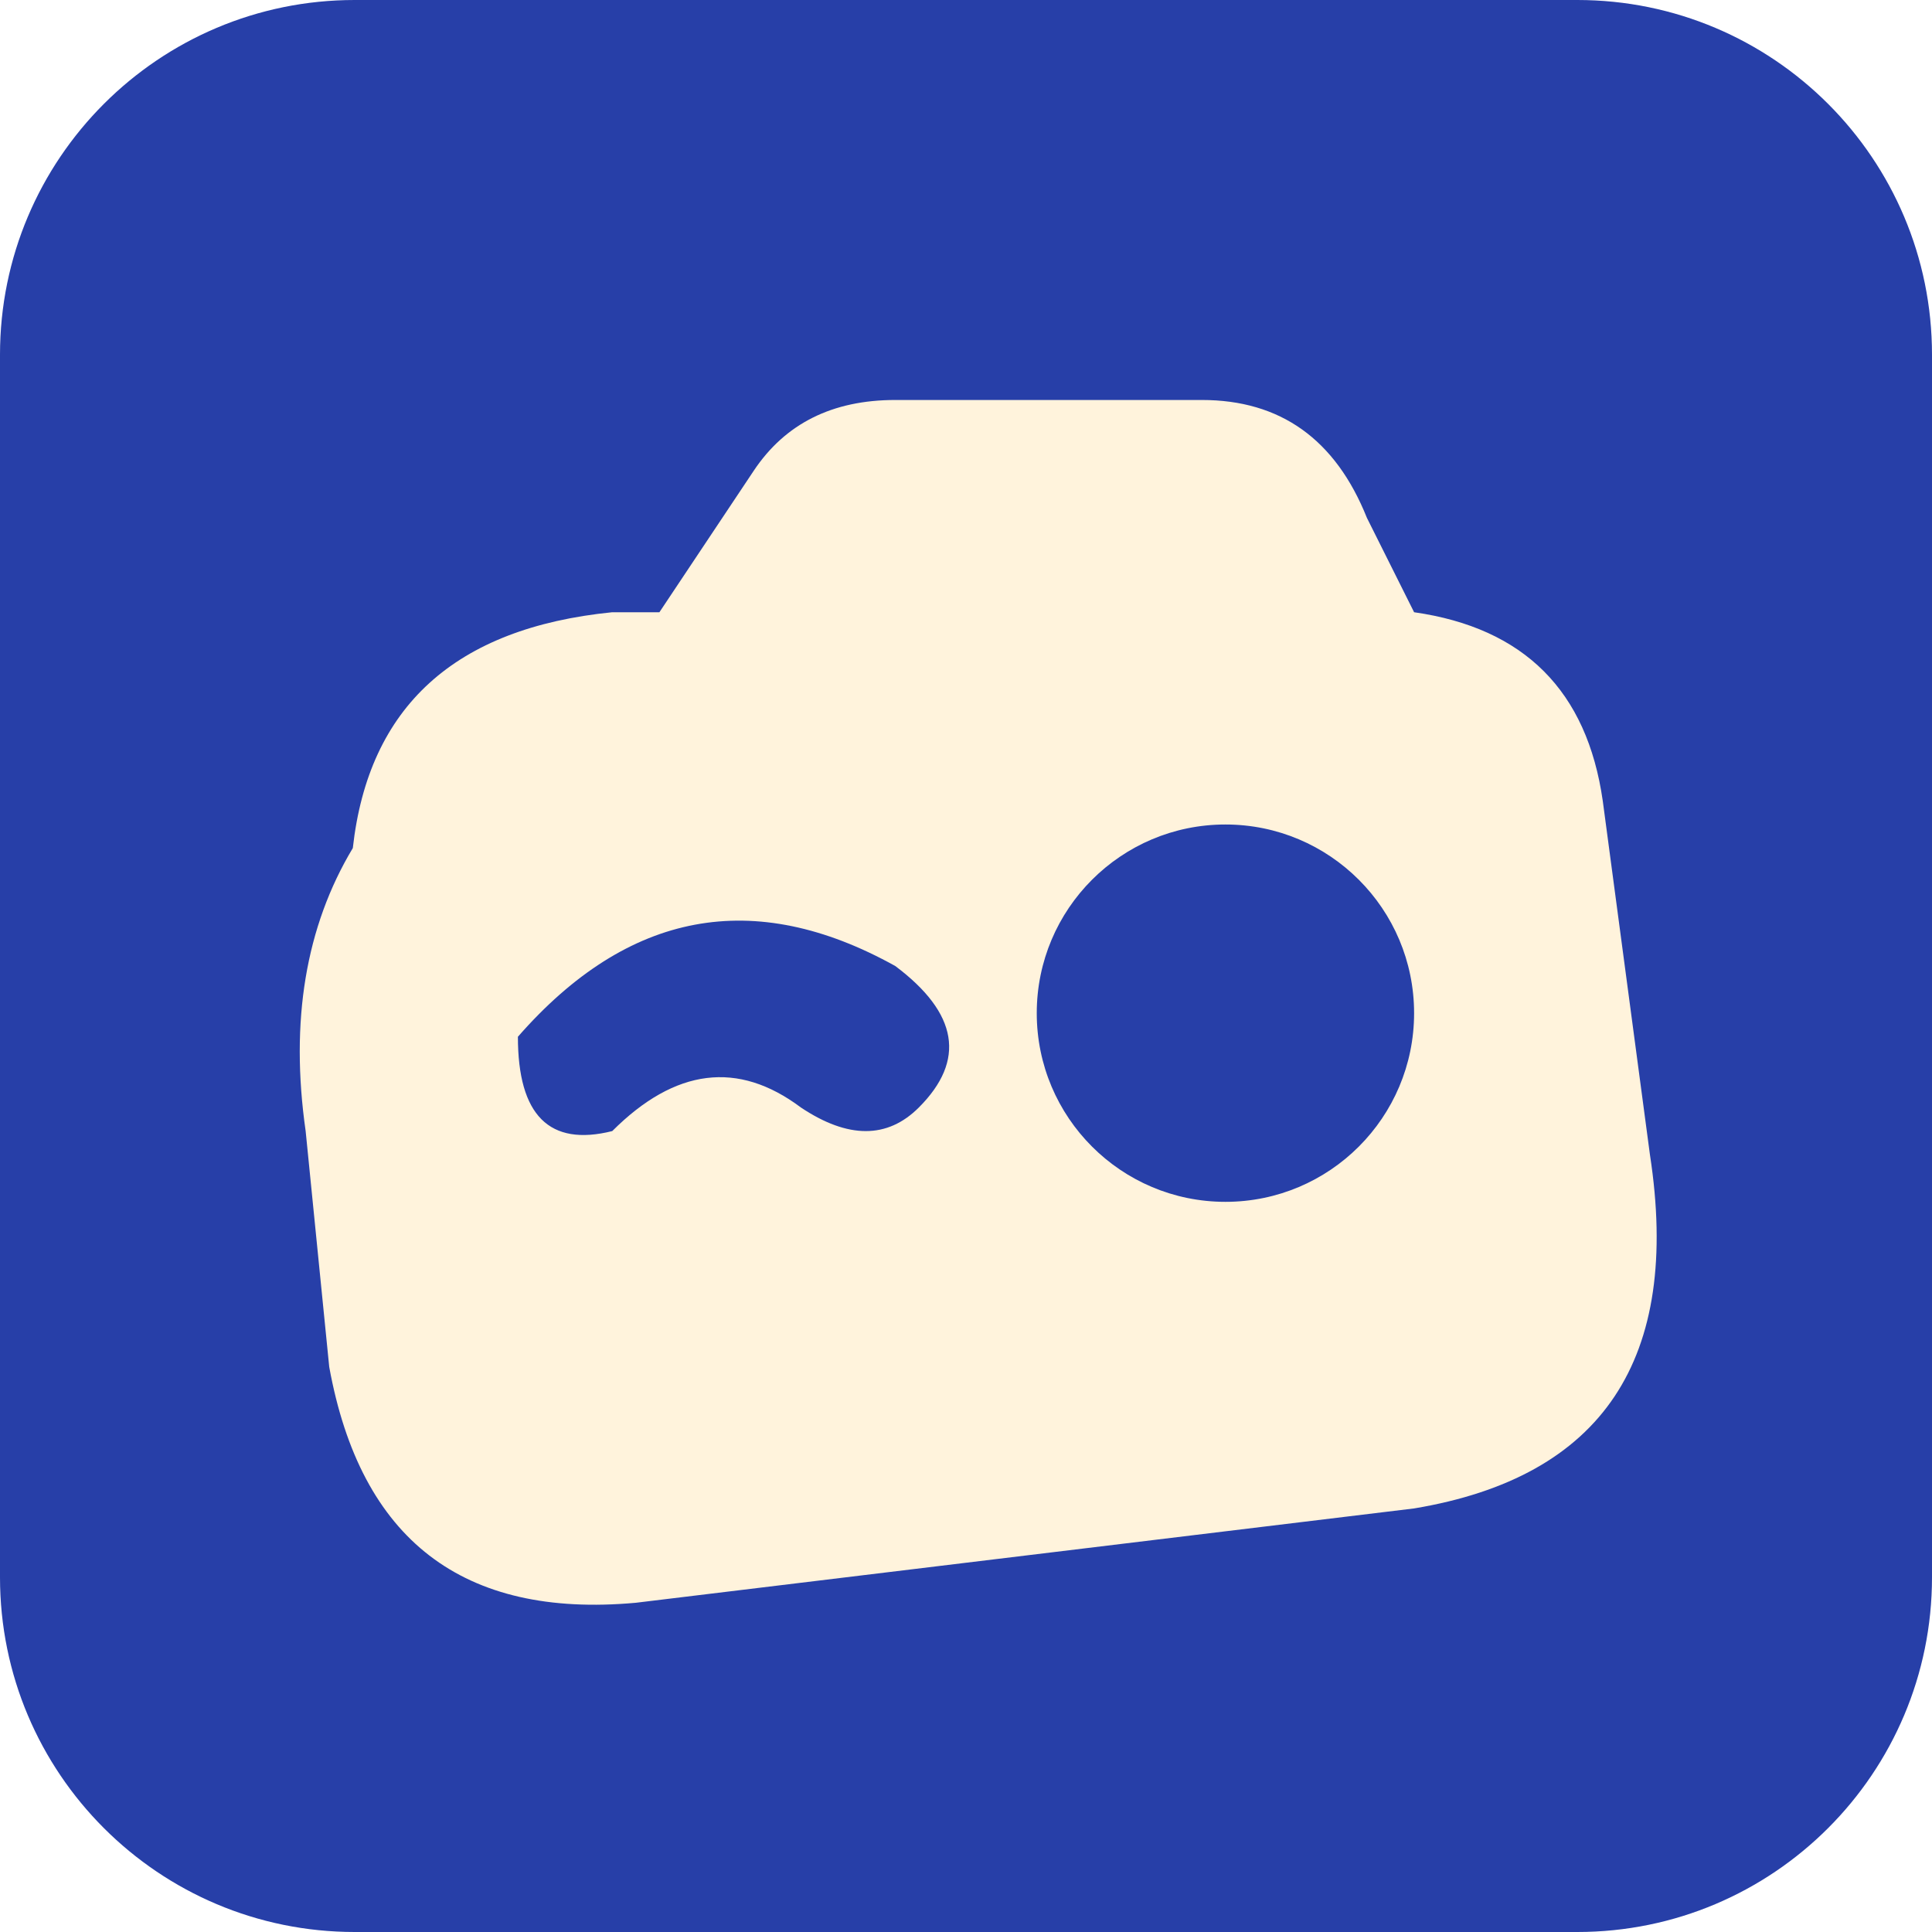
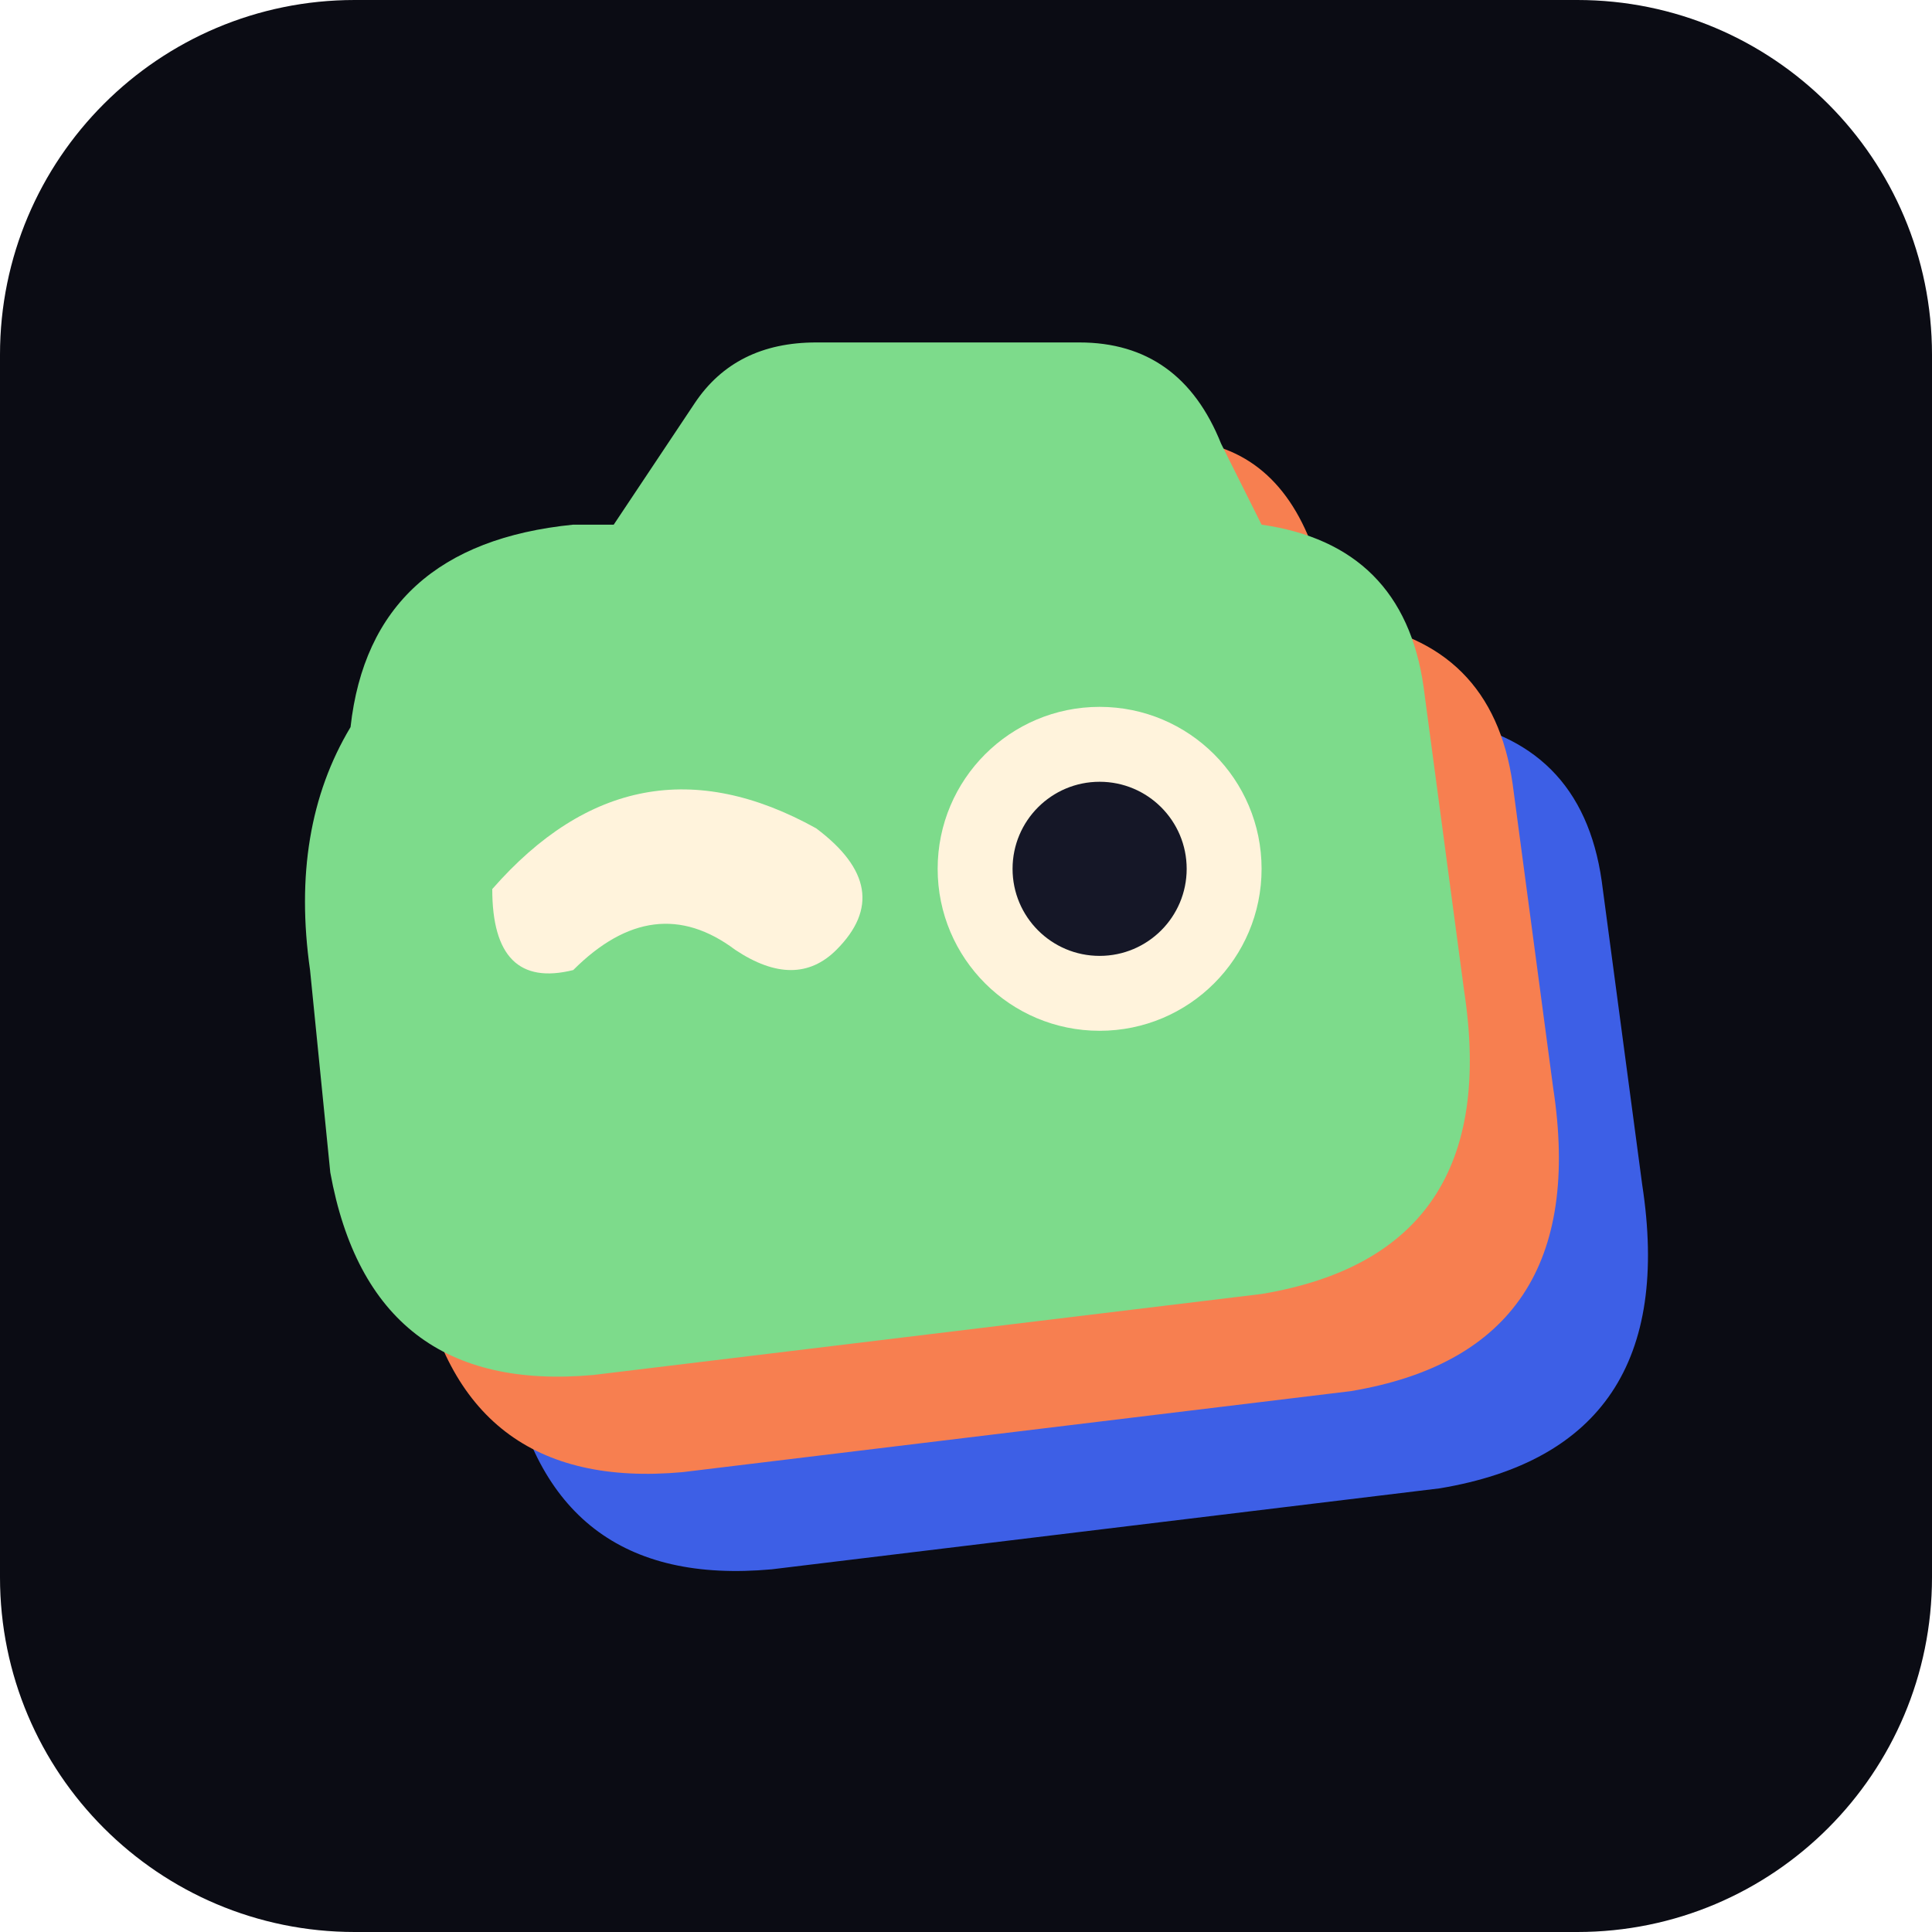
<svg xmlns="http://www.w3.org/2000/svg" viewBox="0 0 1024 1024">
-   <g fill="#273FA8">
-     <rect x="0" y="0" width="1024" height="1024" rx="188" />
-   </g>
-   <g fill="#FFF3DC">
-     <path fill-rule="evenodd" transform="translate(112 112) scale(12.5)" d="M6 27Q7 18 17 17H19L23 11Q25 8 29 8H42Q47 8 49 13L51 17Q58 18 59 25L61 40Q63 53 51 55L18 59Q7 60 5 49L4 39Q3 32 6 27ZM13 35Q20 27 29 32Q33 35 30 38Q28 40 25 38Q21 35 17 39Q13 40 13 35ZM51 34A8 8 0 1 0 35 34A8 8 0 1 0 51 34Z" />
+   <rect width="1024" height="1024" rx="188" fill="#0B0C14" />
+   <g transform="translate(121.41 95.66) scale(10.7305)">
+     <path transform="translate(8.80 9.60)" d="M6 27Q7 18 17 17H19L23 11Q25 8 29 8H42Q47 8 49 13L51 17Q58 18 59 25L61 40Q63 53 51 55L18 59Q7 60 5 49L4 39Q3 32 6 27Z" fill="#3D5FE6" />
+     <path transform="translate(4.40 4.80)" d="M6 27Q7 18 17 17H19L23 11Q25 8 29 8H42Q47 8 49 13L51 17Q58 18 59 25L61 40Q63 53 51 55L18 59Q7 60 5 49L4 39Q3 32 6 27Z" fill="#F77F50" />
+     <path transform="translate(0.00 0.00)" d="M6 27Q7 18 17 17H19L23 11Q25 8 29 8H42Q47 8 49 13L51 17Q58 18 59 25L61 40Q63 53 51 55L18 59Q7 60 5 49L4 39Q3 32 6 27Z" fill="#7DDB8B" />
+     <path d="M13 35Q20 27 29 32Q33 35 30 38Q28 40 25 38Q21 35 17 39Q13 40 13 35Z" fill="#FFF3DC" />
+     <circle cx="43" cy="34" r="8" fill="#FFF3DC" />
+     <circle cx="43" cy="34" r="4.3" fill="#151727" />
  </g>
</svg>
